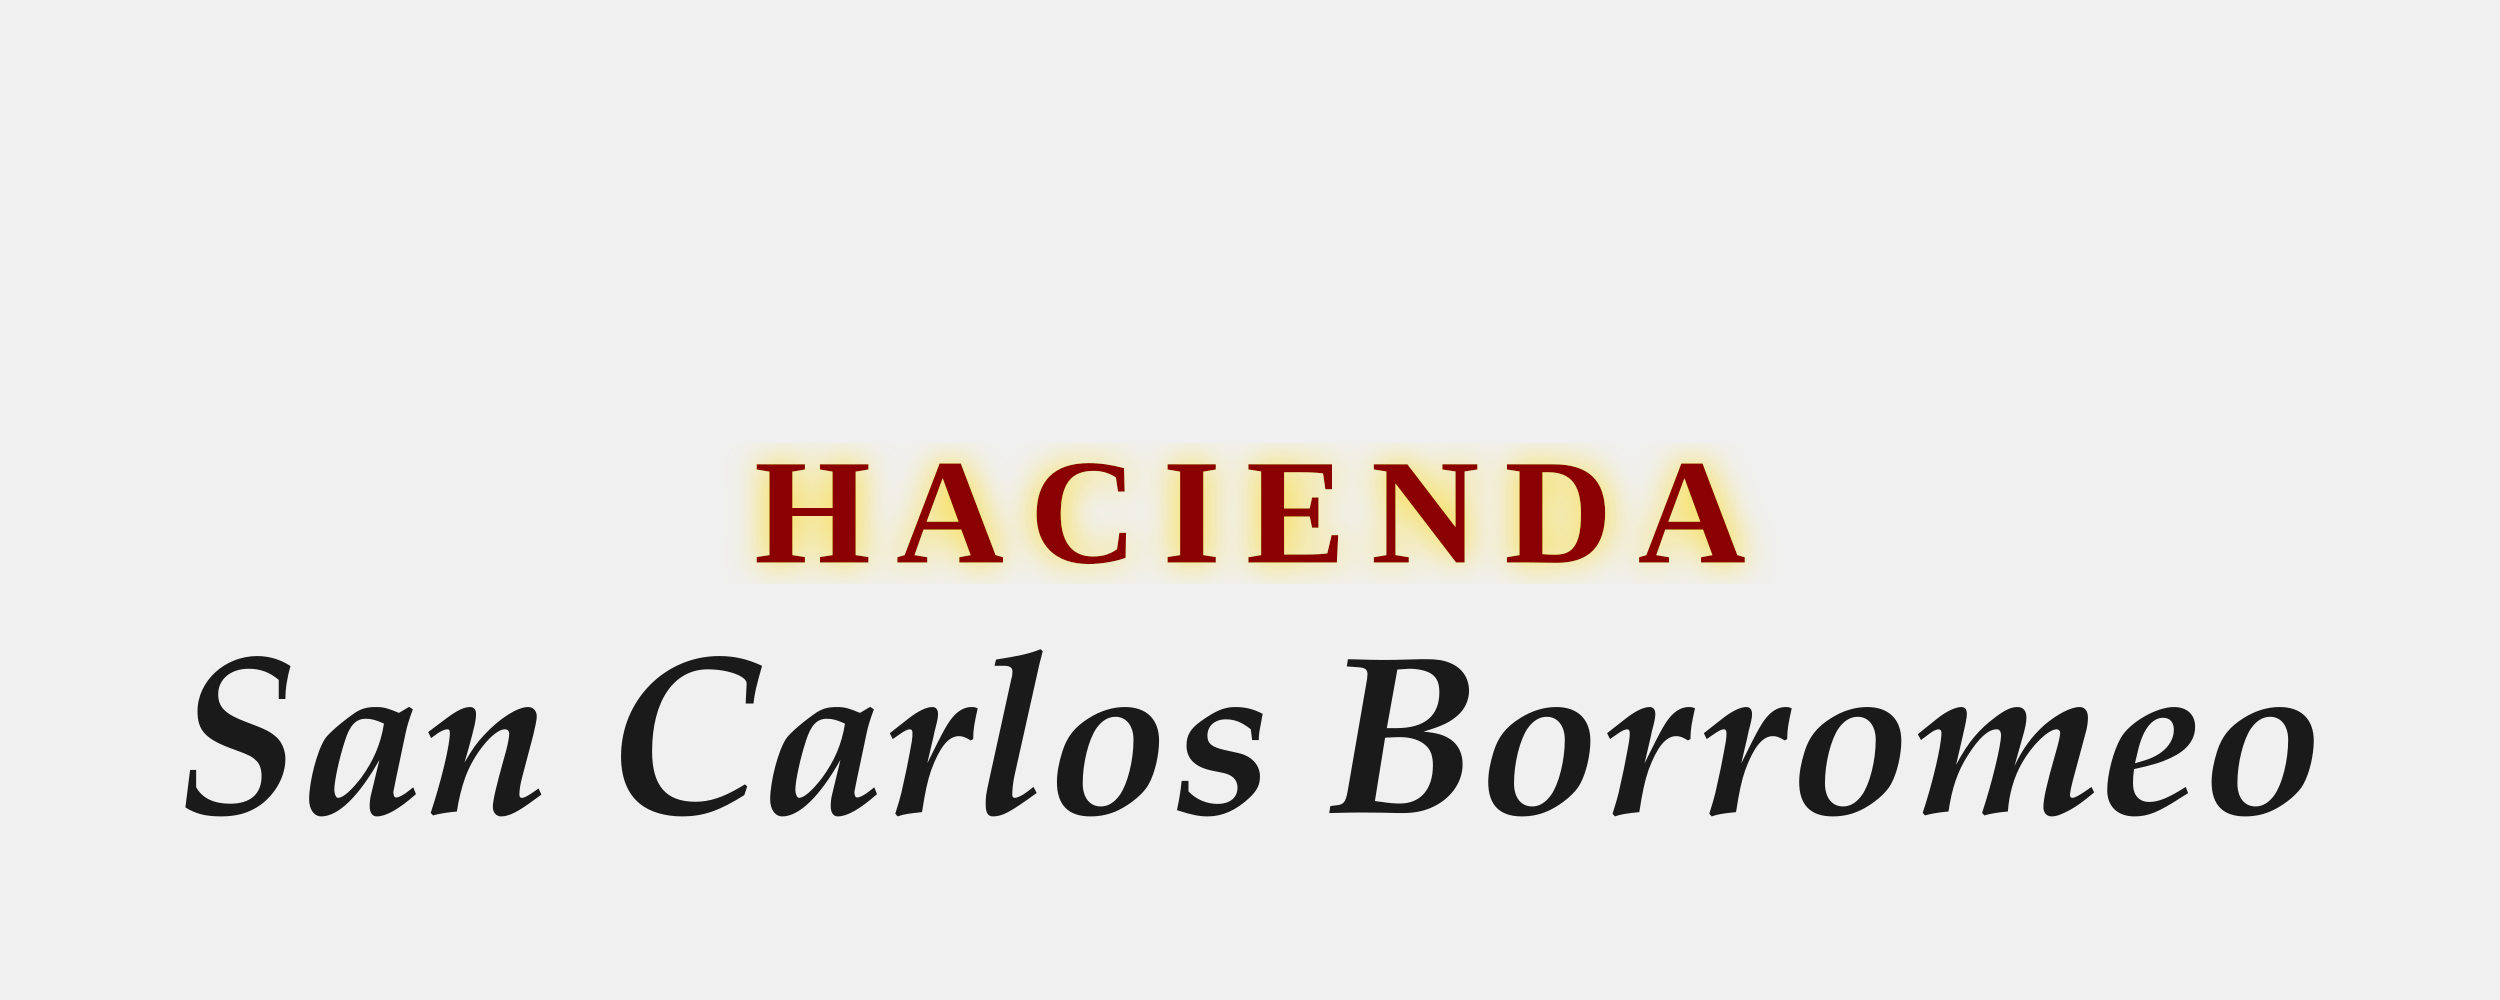
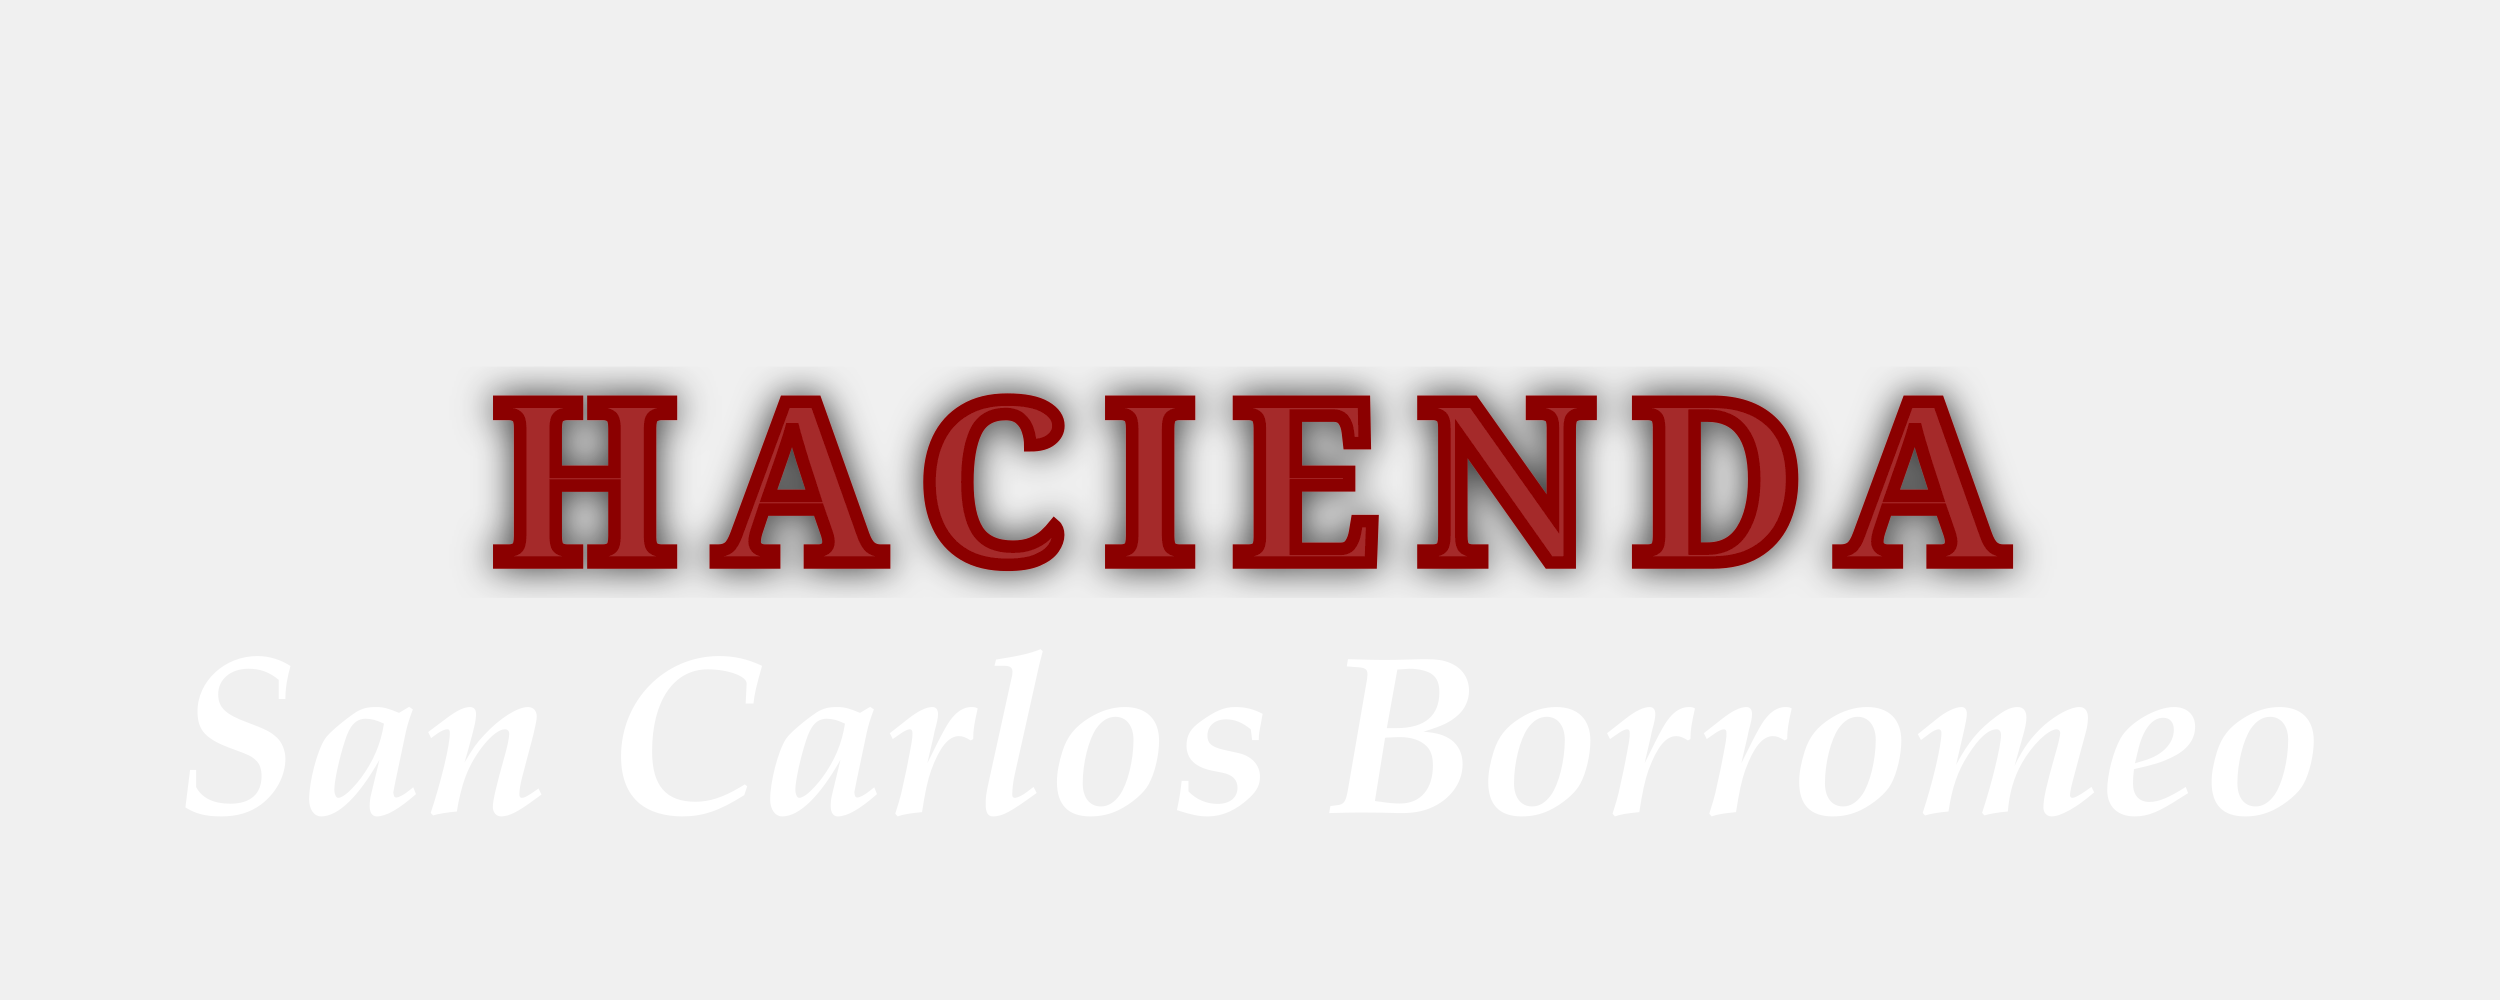
<svg xmlns="http://www.w3.org/2000/svg" width="200" height="80" viewBox="0 0 200 80">
-   <style>
-     .serif { font-family: 'Times New Roman', serif; font-weight: bold; }
-     .script { font-family: 'Palatino Linotype', 'Book Antiqua', Palatino, serif; font-weight: bold; }
-   </style>
  <defs>
    <filter id="goldenShadow" x="-20%" y="-20%" width="140%" height="140%">
-       <feDropShadow dx="0" dy="0" stdDeviation="1.5" flood-color="#FFD700" flood-opacity="0.9" />
+       <feDropShadow dx="0" dy="0" stdDeviation="1.5" flood-color="#000000" flood-opacity="0.8" />
+     </filter>
+     <filter id="elegantGlow" x="-30%" y="-30%" width="160%" height="160%">
+       <feGaussianBlur stdDeviation="2" result="blur" />
+       <feSpecularLighting result="specOut" in="blur" specularExponent="20" lighting-color="#FFF5CC">
+         <fePointLight x="100" y="100" z="200" />
+       </feSpecularLighting>
+       <feComposite in="SourceGraphic" in2="specOut" operator="arithmetic" k1="0" k2="1" k3="1" k4="0" />
    </filter>
  </defs>
-   <text x="100" y="45" class="serif font-bold" font-size="12" fill="#8B0000" text-anchor="middle" letter-spacing="2" font-weight="bold" filter="url(#goldenShadow)">HACIENDA</text>
-   <text x="100" y="65" class="script font-bold" font-size="18" font-style="italic" fill="#1A1A1A" text-anchor="middle" font-weight="bold">San Carlos Borromeo</text>
+   <text x="100" y="45" font-family="'Trajan Pro', 'Cinzel', 'Didot', serif" font-size="18" fill="#A52A2A" text-anchor="middle" letter-spacing="3" font-weight="900" filter="url(#goldenShadow)" stroke="#8B0000" stroke-width="1">HACIENDA</text>
+   <text x="100" y="65" font-family="'Palatino Linotype', 'Book Antiqua', Palatino, serif" font-size="18" font-style="italic" fill="#FFFFFF" text-anchor="middle" font-weight="bold">San Carlos Borromeo</text>
</svg>
